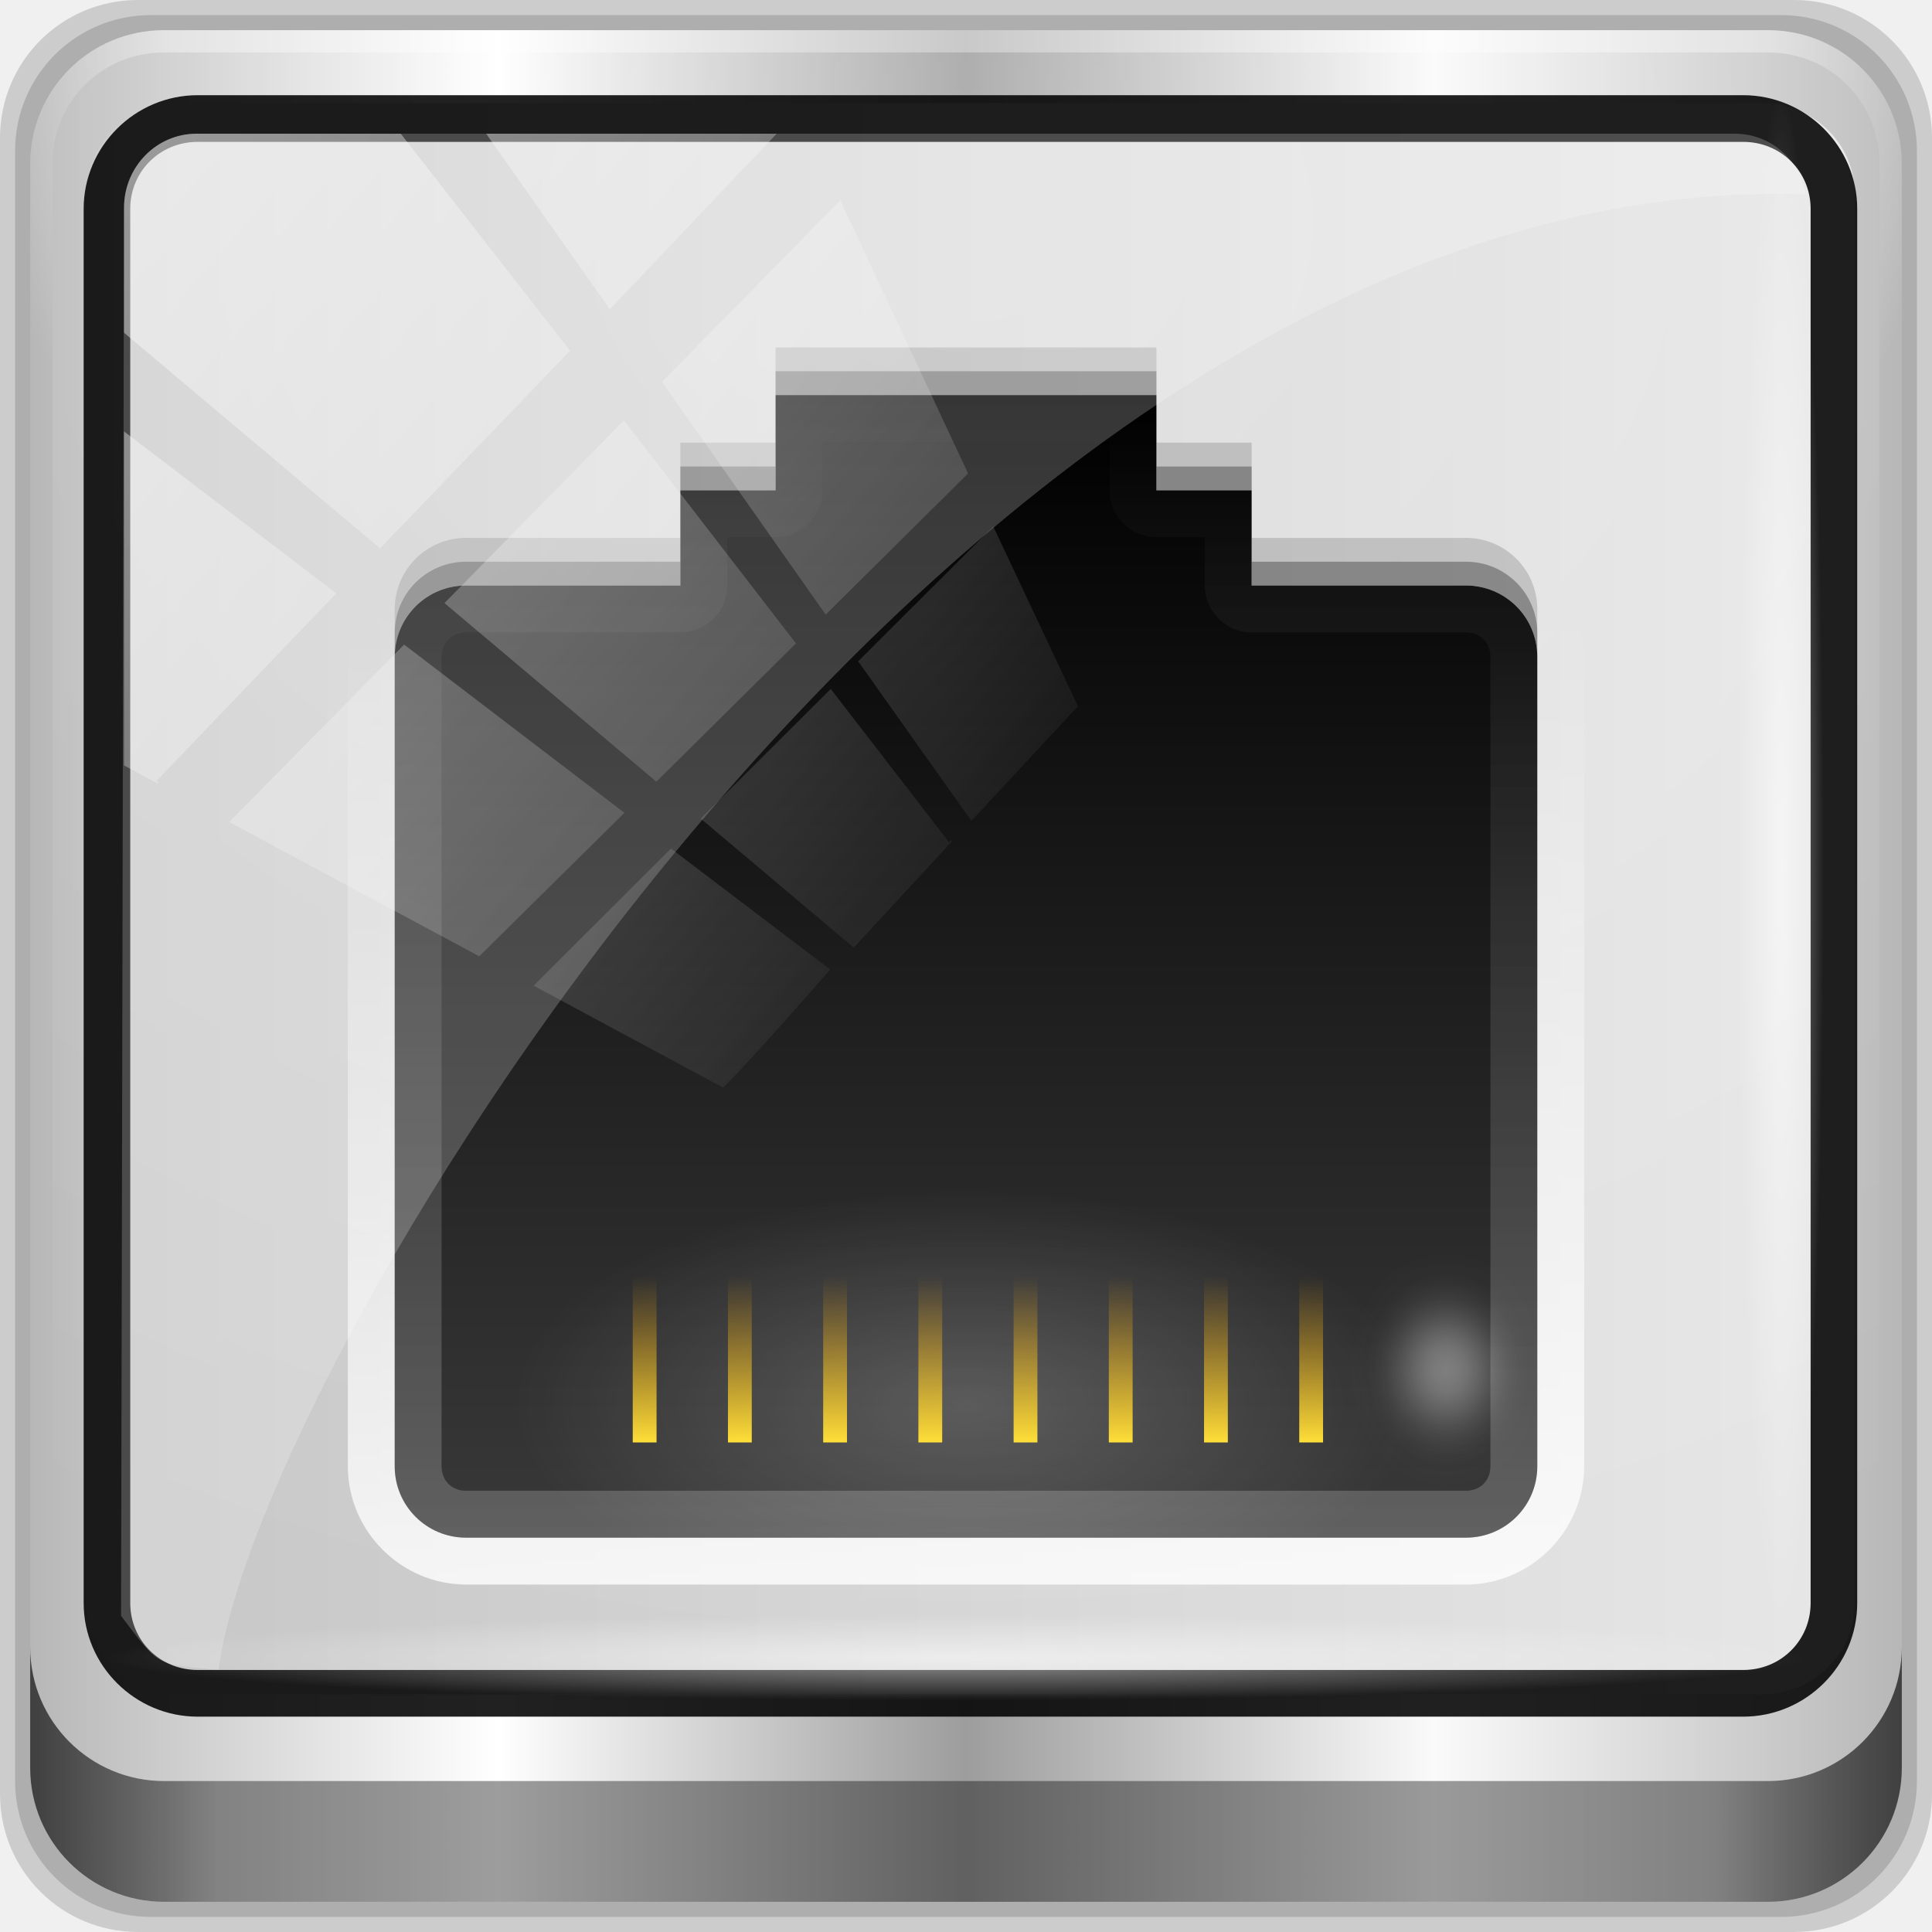
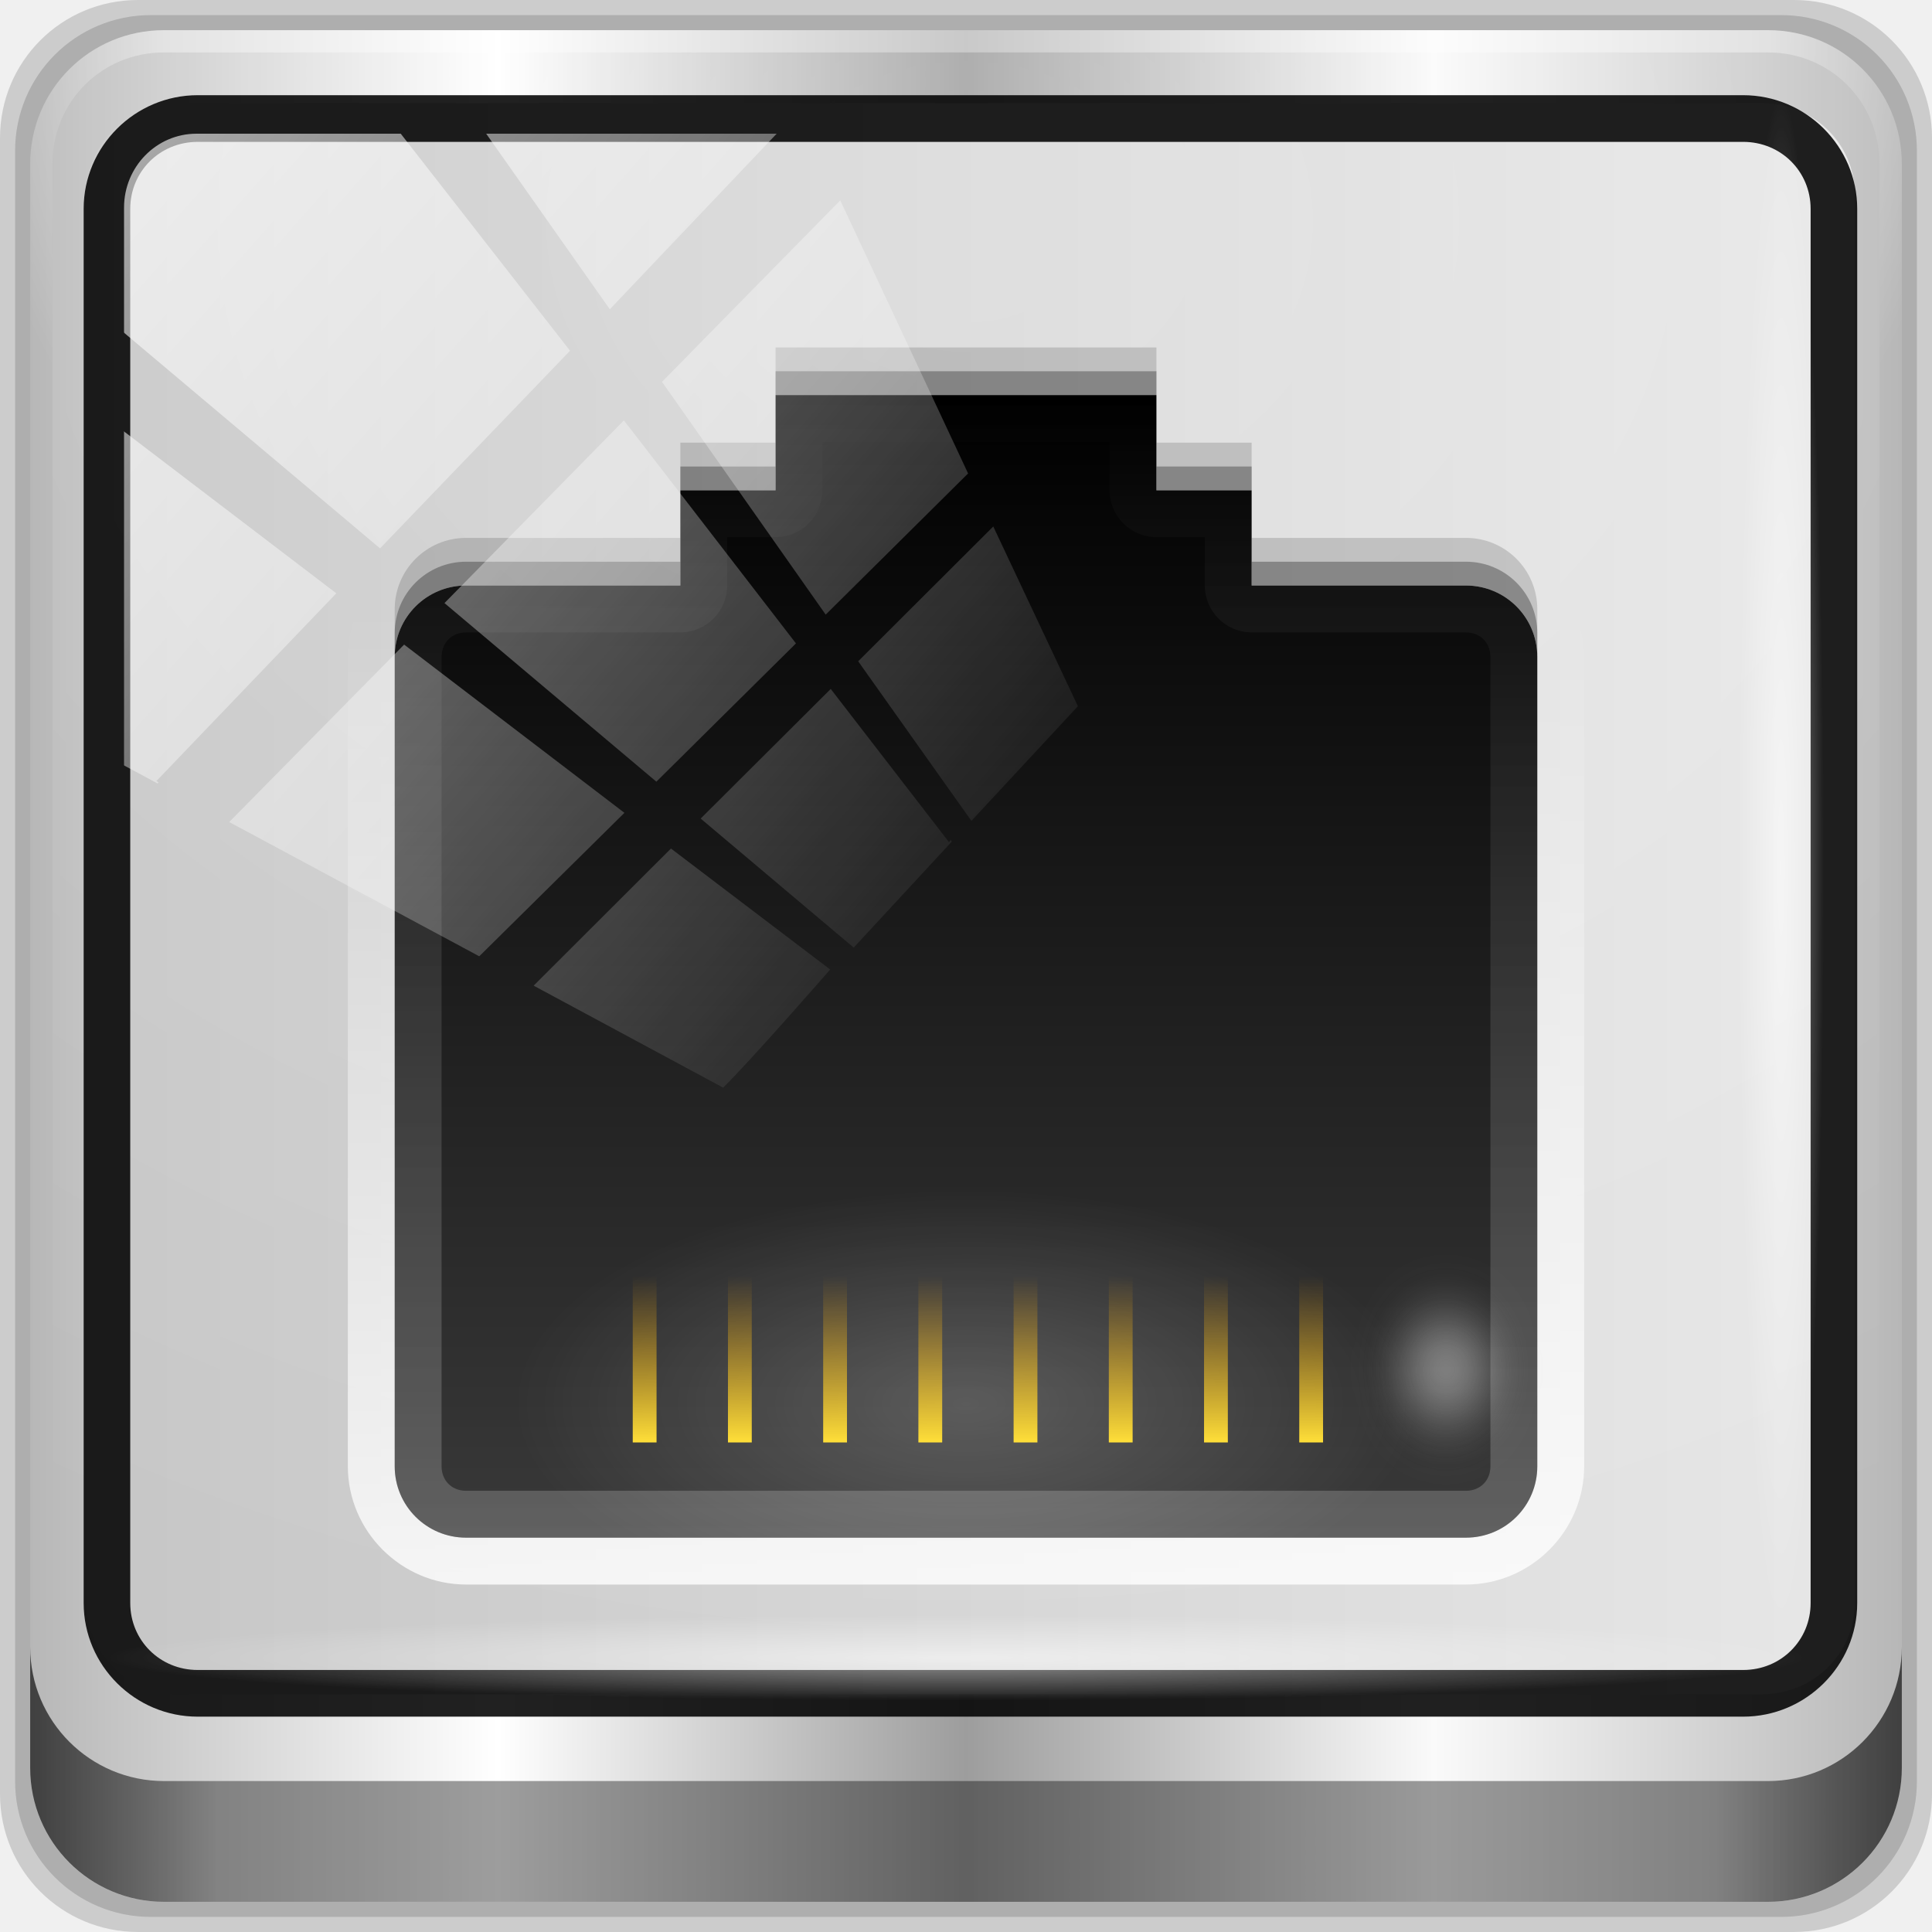
<svg xmlns="http://www.w3.org/2000/svg" xmlns:xlink="http://www.w3.org/1999/xlink" width="96" height="96" id="svg2" version="1.1">
  <defs id="defs4">
    <linearGradient id="linearGradient5747">
      <stop style="stop-color:#ffffff;stop-opacity:1;" offset="0" id="stop5749" />
      <stop style="stop-color:#ffffff;stop-opacity:0;" offset="1" id="stop5751" />
    </linearGradient>
    <linearGradient id="linearGradient5739">
      <stop style="stop-color:#000000;stop-opacity:1;" offset="0" id="stop5741" />
      <stop style="stop-color:#000000;stop-opacity:0;" offset="1" id="stop5743" />
    </linearGradient>
    <linearGradient xlink:href="#linearGradient6139-0" id="linearGradient4408" gradientUnits="userSpaceOnUse" gradientTransform="matrix(1.135375,0,0,1.133663,-40.03712,-46.78764)" x1="6" y1="47" x2="90" y2="47" />
    <linearGradient id="linearGradient6139-0">
      <stop id="stop6141-2" offset="0" style="stop-color:#b7b7b7;stop-opacity:1;" />
      <stop style="stop-color:#ffffff;stop-opacity:1;" offset="0.25" id="stop6151-0" />
      <stop style="stop-color:#9d9d9d;stop-opacity:1;" offset="0.5" id="stop6147-1" />
      <stop id="stop6149-4" offset="0.75" style="stop-color:#fafafa;stop-opacity:1;" />
      <stop id="stop6143-4" offset="1" style="stop-color:#b7b7b7;stop-opacity:1;" />
    </linearGradient>
    <linearGradient xlink:href="#linearGradient4156" id="linearGradient4410" gradientUnits="userSpaceOnUse" x1="-30.363" y1="3.07" x2="59.75" y2="3.07" />
    <linearGradient id="linearGradient4156">
      <stop offset="0" style="stop-color:#c6c6c6;stop-opacity:1" id="stop4158" />
      <stop offset="1" style="stop-color:#e7e7e7;stop-opacity:1" id="stop4160" />
    </linearGradient>
    <radialGradient xlink:href="#linearGradient3888-8-4-8-6" id="radialGradient4412" gradientUnits="userSpaceOnUse" gradientTransform="matrix(0,1.620944,-2.038285,0,160.6643,-243.0366)" cx="158" cy="6.213" fx="158" fy="6.213" r="41" />
    <linearGradient id="linearGradient3888-8-4-8-6">
      <stop style="stop-color:#ffffff;stop-opacity:1;" offset="0" id="stop3890-4-7-9-7" />
      <stop style="stop-color:#ffffff;stop-opacity:0;" offset="1" id="stop3892-5-8-2-7" />
    </linearGradient>
    <radialGradient xlink:href="#linearGradient4091-0-3-0-7" id="radialGradient4414" gradientUnits="userSpaceOnUse" gradientTransform="matrix(-1.072173,0,0,-0.8750202,199.4643,-19.12555)" cx="48" cy="-27" fx="48" fy="-27" r="42" />
    <linearGradient id="linearGradient4091-0-3-0-7">
      <stop style="stop-color:#ffffff;stop-opacity:1;" offset="0" id="stop4093-3-6-4-2" />
      <stop id="stop4099-6-1-8-3" offset="0.8" style="stop-color:#ffffff;stop-opacity:1;" />
      <stop style="stop-color:#ffffff;stop-opacity:0;" offset="1" id="stop4095-1-0-7-9" />
    </linearGradient>
    <linearGradient xlink:href="#linearGradient3832-0-6-1-1" id="linearGradient4416" gradientUnits="userSpaceOnUse" x1="1.5" y1="88.172" x2="94.5" y2="88.172" />
    <linearGradient id="linearGradient3832-0-6-1-1">
      <stop style="stop-color:#000000;stop-opacity:1;" offset="0" id="stop3834-6-3-7-1" />
      <stop id="stop3872-2-4" offset="0.1" style="stop-color:#000000;stop-opacity:0.588;" />
      <stop style="stop-color:#000000;stop-opacity:0.588;" offset="0.9" id="stop3844-6-2-7-6" />
      <stop style="stop-color:#000000;stop-opacity:1;" offset="1" id="stop3836-5-0-2-9" />
    </linearGradient>
    <radialGradient xlink:href="#linearGradient4133" id="radialGradient4418" gradientUnits="userSpaceOnUse" gradientTransform="matrix(1,0,0,0.05036905,0,39.43178)" cx="13.948" cy="44.893" fx="13.948" fy="44.893" r="43.199" />
    <linearGradient id="linearGradient4133">
      <stop style="stop-color:#ffffff;stop-opacity:1;" offset="0" id="stop4135" />
      <stop style="stop-color:#ffffff;stop-opacity:0;" offset="1" id="stop4137" />
    </linearGradient>
    <radialGradient xlink:href="#linearGradient4133" id="radialGradient4420" gradientUnits="userSpaceOnUse" gradientTransform="matrix(0.9096059,0,0,0.0504451,-11.18454,-58.25827)" cx="13.948" cy="44.893" fx="13.948" fy="44.893" r="43.199" />
    <linearGradient xlink:href="#linearGradient4192" id="linearGradient4422" gradientUnits="userSpaceOnUse" x1="53" y1="74" x2="53" y2="32.988" />
    <linearGradient id="linearGradient4192">
      <stop offset="0" style="stop-color:#ffffff;stop-opacity:1" id="stop4194" />
      <stop offset="1" style="stop-color:#ffffff;stop-opacity:0" id="stop4196" />
    </linearGradient>
    <linearGradient xlink:href="#linearGradient4176" id="linearGradient4424" gradientUnits="userSpaceOnUse" x1="48" y1="24" x2="48" y2="72" />
    <linearGradient id="linearGradient4176">
      <stop offset="0" style="stop-color:#000000;stop-opacity:1" id="stop4178" />
      <stop offset="1" style="stop-color:#393939;stop-opacity:1" id="stop4180" />
    </linearGradient>
    <linearGradient xlink:href="#linearGradient4192" id="linearGradient4426" gradientUnits="userSpaceOnUse" x1="48" y1="72" x2="48" y2="24" />
    <linearGradient id="linearGradient4504">
      <stop offset="0" style="stop-color:#ffffff;stop-opacity:1" id="stop4506" />
      <stop offset="1" style="stop-color:#ffffff;stop-opacity:0" id="stop4508" />
    </linearGradient>
    <radialGradient xlink:href="#linearGradient4192" id="radialGradient4428" gradientUnits="userSpaceOnUse" gradientTransform="matrix(1.1875,0,0,0.5625,-9,27)" cx="48" cy="70" fx="48" fy="70" r="16" />
    <linearGradient id="linearGradient4511">
      <stop offset="0" style="stop-color:#ffffff;stop-opacity:1" id="stop4513" />
      <stop offset="1" style="stop-color:#ffffff;stop-opacity:0" id="stop4515" />
    </linearGradient>
    <linearGradient xlink:href="#linearGradient4236" id="linearGradient4430" gradientUnits="userSpaceOnUse" gradientTransform="matrix(0.5,0,0,1,18,0)" x1="33" y1="68" x2="33" y2="61" />
    <linearGradient id="linearGradient4236">
      <stop offset="0" style="stop-color:#ffdf39;stop-opacity:1" id="stop4238" />
      <stop offset="1" style="stop-color:#eb9c00;stop-opacity:0" id="stop4240" />
    </linearGradient>
    <linearGradient xlink:href="#linearGradient4236" id="linearGradient4432" gradientUnits="userSpaceOnUse" gradientTransform="matrix(0.5,0,0,1,22,0)" x1="33" y1="68" x2="33" y2="61" />
    <linearGradient id="linearGradient4522">
      <stop offset="0" style="stop-color:#ffdf39;stop-opacity:1" id="stop4524" />
      <stop offset="1" style="stop-color:#eb9c00;stop-opacity:0" id="stop4526" />
    </linearGradient>
    <linearGradient xlink:href="#linearGradient4236" id="linearGradient4434" gradientUnits="userSpaceOnUse" gradientTransform="matrix(0.5,0,0,1,26,0)" x1="33" y1="68" x2="33" y2="61" />
    <linearGradient id="linearGradient4529">
      <stop offset="0" style="stop-color:#ffdf39;stop-opacity:1" id="stop4531" />
      <stop offset="1" style="stop-color:#eb9c00;stop-opacity:0" id="stop4533" />
    </linearGradient>
    <linearGradient xlink:href="#linearGradient4236" id="linearGradient4436" gradientUnits="userSpaceOnUse" gradientTransform="matrix(0.5,0,0,1,30,0)" x1="33" y1="68" x2="33" y2="61" />
    <linearGradient id="linearGradient4536">
      <stop offset="0" style="stop-color:#ffdf39;stop-opacity:1" id="stop4538" />
      <stop offset="1" style="stop-color:#eb9c00;stop-opacity:0" id="stop4540" />
    </linearGradient>
    <linearGradient xlink:href="#linearGradient4236" id="linearGradient4438" gradientUnits="userSpaceOnUse" gradientTransform="matrix(0.5,0,0,1,34,0)" x1="33" y1="68" x2="33" y2="61" />
    <linearGradient id="linearGradient4543">
      <stop offset="0" style="stop-color:#ffdf39;stop-opacity:1" id="stop4545" />
      <stop offset="1" style="stop-color:#eb9c00;stop-opacity:0" id="stop4547" />
    </linearGradient>
    <linearGradient xlink:href="#linearGradient4236" id="linearGradient4440" gradientUnits="userSpaceOnUse" gradientTransform="matrix(0.5,0,0,1,38,0)" x1="33" y1="68" x2="33" y2="61" />
    <linearGradient id="linearGradient4550">
      <stop offset="0" style="stop-color:#ffdf39;stop-opacity:1" id="stop4552" />
      <stop offset="1" style="stop-color:#eb9c00;stop-opacity:0" id="stop4554" />
    </linearGradient>
    <linearGradient xlink:href="#linearGradient4236" id="linearGradient4442" gradientUnits="userSpaceOnUse" gradientTransform="matrix(0.5,0,0,1,42,0)" x1="33" y1="68" x2="33" y2="61" />
    <linearGradient id="linearGradient4557">
      <stop offset="0" style="stop-color:#ffdf39;stop-opacity:1" id="stop4559" />
      <stop offset="1" style="stop-color:#eb9c00;stop-opacity:0" id="stop4561" />
    </linearGradient>
    <linearGradient xlink:href="#linearGradient4236" id="linearGradient4444" gradientUnits="userSpaceOnUse" gradientTransform="matrix(0.5,0,0,1,46,0)" x1="33" y1="68" x2="33" y2="61" />
    <linearGradient id="linearGradient4564">
      <stop offset="0" style="stop-color:#ffdf39;stop-opacity:1" id="stop4566" />
      <stop offset="1" style="stop-color:#eb9c00;stop-opacity:0" id="stop4568" />
    </linearGradient>
    <linearGradient xlink:href="#linearGradient4213-7" id="linearGradient4446" gradientUnits="userSpaceOnUse" x1="2.771" y1="-28.642" x2="50.528" y2="14.514" />
    <linearGradient id="linearGradient4213-7">
      <stop style="stop-color:#ffffff;stop-opacity:1;" offset="0" id="stop4215-6" />
      <stop style="stop-color:#ffffff;stop-opacity:0;" offset="1" id="stop4217-5" />
    </linearGradient>
    <clipPath clipPathUnits="userSpaceOnUse" id="clipPath4156-4">
      <path style="opacity:0.6;fill:#ffffff;fill-opacity:1;stroke:none" d="m 27.046,-55.695 -14.214,13.321 0.061,0 15.653,21.771 10.231,-10.546 C 38.562,-32.302 27.468,-54.819 27.046,-55.695 z M 9.647,-39.383 -5.241,-25.321 15.988,-7.806 26.372,-18.383 9.647,-39.383 z m 31.491,12.951 -9.741,9.714 8.945,12.458 7.781,-7.555 -6.984,-14.617 z m -49.84,4.379 -13.754,12.982 26.283,13.846 0.061,-0.062 -0.123,-0.062 L 13.599,-5.401 -8.702,-22.053 z m 38.015,7.401 -9.803,9.775 11.579,9.559 7.628,-7.401 -8.669,-11.009 -0.735,-0.925 z m 20.187,5.674 -7.383,7.216 6.188,8.542 5.82,-6.137 -4.626,-9.621 z m -32.195,6.322 -9.557,9.498 13.662,7.185 7.934,-7.678 -12.039,-9.004 z m 23.312,2.374 -7.107,6.938 8.363,6.907 5.361,-5.674 -0.061,-0.092 -0.092,0.123 -6.464,-8.203 z m -8.73,8.542 -7.505,7.339 10.354,5.458 c 1.397,-1.321 5.675,-6.123 5.851,-6.322 L 31.886,8.26 z" id="path4158-0" />
    </clipPath>
    <radialGradient xlink:href="#linearGradient5739" id="radialGradient5745" cx="71.727" cy="68.182" fx="71.727" fy="68.182" r="2.273" gradientTransform="matrix(1,0,0,0.72,0,19.09091)" gradientUnits="userSpaceOnUse" />
    <radialGradient xlink:href="#linearGradient5747" id="radialGradient5753" cx="71.727" cy="68.182" fx="71.727" fy="68.182" r="2.717" gradientTransform="matrix(1,0,0,0.7657609,0,15.97084)" gradientUnits="userSpaceOnUse" />
    <filter id="filter5887" x="-0.327" width="1.654" y="-0.454" height="1.908">
      <feGaussianBlur stdDeviation="0.619" id="feGaussianBlur5889" />
    </filter>
    <linearGradient id="linearGradient3700-5-1-1">
      <stop offset="0" style="stop-color:#285178;stop-opacity:1" id="stop3702-0-2-7" />
      <stop offset="1" style="stop-color:#4f759a;stop-opacity:1" id="stop3704-4-9-2" />
    </linearGradient>
    <linearGradient id="linearGradient3977">
      <stop offset="0" style="stop-color:#cbcbcb;stop-opacity:1" id="stop3979" />
      <stop offset="1" style="stop-color:#efefef;stop-opacity:1" id="stop3981" />
    </linearGradient>
    <linearGradient spreadMethod="reflect" gradientTransform="matrix(1.5,0,0,1.5,-24,-14)" gradientUnits="userSpaceOnUse" xlink:href="#linearGradient3977" id="linearGradient3983" y2="36" x2="56.969" y1="36" x1="48" />
    <linearGradient id="linearGradient4005">
      <stop offset="0" style="stop-color:#000000;stop-opacity:1" id="stop4007" />
      <stop offset="1" style="stop-color:#000000;stop-opacity:0" id="stop4009" />
    </linearGradient>
    <linearGradient gradientTransform="matrix(1.5,0,0,1.5,-24,-14)" gradientUnits="userSpaceOnUse" xlink:href="#linearGradient4005" id="linearGradient4011" y2="24.975" x2="47.23" y1="35.984" x1="39.031" />
    <linearGradient id="linearGradient4033">
      <stop offset="0" style="stop-color:#000000;stop-opacity:1" id="stop4035" />
      <stop offset="1" style="stop-color:#000000;stop-opacity:0" id="stop4037" />
    </linearGradient>
    <linearGradient gradientTransform="matrix(1.5,0,0,1.5,-24,-14)" gradientUnits="userSpaceOnUse" xlink:href="#linearGradient4033" id="linearGradient4039" y2="23.479" x2="48.758" y1="37.282" x1="56.728" />
    <linearGradient spreadMethod="reflect" gradientTransform="matrix(1.5,0,0,1.5,-24,-14)" gradientUnits="userSpaceOnUse" xlink:href="#linearGradient3956" id="linearGradient3933" y2="41" x2="60" y1="41" x1="48" />
    <linearGradient spreadMethod="reflect" gradientTransform="matrix(1.5,0,0,1.5,-24,-5)" gradientUnits="userSpaceOnUse" xlink:href="#linearGradient3956" id="linearGradient3945" y2="41" x2="60" y1="41" x1="48" />
    <linearGradient id="linearGradient3956">
      <stop offset="0" style="stop-color:#e6c94c;stop-opacity:1" id="stop3958" />
      <stop offset="0.578" style="stop-color:#e7ce5f;stop-opacity:1" id="stop3966" />
      <stop offset="0.833" style="stop-color:#f0de93;stop-opacity:1" id="stop3960" />
      <stop offset="0.917" style="stop-color:#d0b64c;stop-opacity:1" id="stop3962" />
      <stop offset="1" style="stop-color:#907d2e;stop-opacity:1" id="stop3964" />
    </linearGradient>
    <linearGradient spreadMethod="reflect" gradientTransform="matrix(1.5,0,0,1.5,-24,4)" gradientUnits="userSpaceOnUse" xlink:href="#linearGradient3956" id="linearGradient3954" y2="41" x2="60" y1="41" x1="48" />
    <radialGradient gradientUnits="userSpaceOnUse" xlink:href="#linearGradient3543" id="radialGradient3354" fy="67.125" fx="74.375" r="3.125" cy="67.125" cx="74.375" />
    <radialGradient gradientTransform="matrix(1.454443,0,0,0.9261089,-45.0798,-12.6013)" gradientUnits="userSpaceOnUse" xlink:href="#linearGradient5226-0" id="radialGradient4252" fy="68.449" fx="64.23" r="43.77" cy="68.449" cx="64.23" />
    <radialGradient gradientTransform="matrix(2.259388,-0.06832043,0.00797869,0.2638591,-105.9571,38.8624)" gradientUnits="userSpaceOnUse" xlink:href="#linearGradient5226-0" id="radialGradient4250" fy="75.974" fx="69.75" r="58.5" cy="75.974" cx="69.75" />
    <radialGradient gradientTransform="matrix(1.094846,0,0,0.3311747,-21.84487,32.79257)" gradientUnits="userSpaceOnUse" xlink:href="#linearGradient5226-0" id="radialGradient4248" fy="2.217" fx="63.875" r="58.375" cy="2.217" cx="63.875" />
    <radialGradient gradientTransform="matrix(0.4681125,-0.5291156,1.79482,1.582167,-112.0376,-37.34456)" gradientUnits="userSpaceOnUse" xlink:href="#linearGradient5226-0" id="radialGradient4246" fy="70.608" fx="49.234" r="25.484" cy="70.608" cx="49.234" />
    <radialGradient gradientUnits="userSpaceOnUse" xlink:href="#linearGradient3543" id="radialGradient3216" fy="67.125" fx="74.375" r="3.125" cy="67.125" cx="74.375" />
    <linearGradient id="linearGradient5226-0">
      <stop offset="0" style="stop-color:#ffffff;stop-opacity:1" id="stop5228-7" />
      <stop offset="1" style="stop-color:#ffffff;stop-opacity:0" id="stop5230-6" />
    </linearGradient>
    <radialGradient gradientUnits="userSpaceOnUse" xlink:href="#linearGradient3543" id="radialGradient3451" fy="67.125" fx="74.375" r="3.125" cy="67.125" cx="74.375" />
    <radialGradient gradientUnits="userSpaceOnUse" xlink:href="#linearGradient3543" id="radialGradient3449" fy="67.125" fx="74.375" r="3.125" cy="67.125" cx="74.375" />
    <radialGradient gradientUnits="userSpaceOnUse" xlink:href="#linearGradient3543" id="radialGradient3447" fy="67.125" fx="74.375" r="3.125" cy="67.125" cx="74.375" />
    <radialGradient gradientUnits="userSpaceOnUse" xlink:href="#linearGradient3543" id="radialGradient3445" fy="67.125" fx="74.375" r="3.125" cy="67.125" cx="74.375" />
    <radialGradient gradientUnits="userSpaceOnUse" xlink:href="#linearGradient3543" id="radialGradient3443" fy="67.125" fx="74.375" r="3.125" cy="67.125" cx="74.375" />
    <linearGradient id="linearGradient3543">
      <stop offset="0" style="stop-color:#ffffff;stop-opacity:1" id="stop3545" />
      <stop offset="0.306" style="stop-color:#ffffff;stop-opacity:1" id="stop3555" />
      <stop offset="0.519" style="stop-color:#ffffff;stop-opacity:0.641" id="stop3551" />
      <stop offset="1" style="stop-color:#ffffff;stop-opacity:0" id="stop3547" />
    </linearGradient>
    <linearGradient gradientUnits="userSpaceOnUse" xlink:href="#linearGradient3700-5-1-1" id="linearGradient3345" y2="5.988" x2="48" y1="90" x1="48" />
    <radialGradient gradientTransform="matrix(1.090012,0,0,0.8404481,-21.739,-5.487817)" gradientUnits="userSpaceOnUse" xlink:href="#linearGradient3875" id="radialGradient5232-9" fy="61.949" fx="63.98" r="58.02" cy="61.949" cx="63.98" />
    <linearGradient gradientTransform="matrix(1.02381,0,0,1.011905,-1.142857,-98.07143)" gradientUnits="userSpaceOnUse" xlink:href="#ButtonShadow-0" id="linearGradient3071" y2="90.239" x2="32.251" y1="6.132" x1="32.251" />
    <linearGradient gradientTransform="translate(0,-97)" gradientUnits="userSpaceOnUse" xlink:href="#ButtonShadow-0" id="linearGradient3721" y2="90.239" x2="32.251" y1="6.132" x1="32.251" />
    <linearGradient gradientTransform="matrix(1.02381,0,0,1.011905,-1.142857,-98.07143)" gradientUnits="userSpaceOnUse" xlink:href="#ButtonShadow-0" id="linearGradient3725" y2="90.239" x2="32.251" y1="6.132" x1="32.251" />
    <linearGradient gradientTransform="matrix(1.02381,0,0,1.011905,-1.142857,-98.07143)" gradientUnits="userSpaceOnUse" xlink:href="#ButtonShadow-0" id="linearGradient3772" y2="90.239" x2="32.251" y1="6.132" x1="32.251" />
    <linearGradient gradientTransform="matrix(1.02381,0,0,1.011905,-1.142857,-98.07143)" gradientUnits="userSpaceOnUse" xlink:href="#ButtonShadow-0" id="linearGradient3780" y2="90.239" x2="32.251" y1="6.132" x1="32.251" />
    <linearGradient gradientTransform="matrix(1.005865,0,0,0.994169,100,0)" gradientUnits="userSpaceOnUse" id="ButtonShadow-0" y2="7.017" x2="45.448" y1="92.54" x1="45.448">
      <stop offset="0" style="stop-color:#000000;stop-opacity:1" id="stop3750-8" />
      <stop offset="1" style="stop-color:#000000;stop-opacity:0.588" id="stop3752-5" />
    </linearGradient>
    <filter id="filter4123" color-interpolation-filters="sRGB" height="1.288" width="1.288" y="-0.144" x="-0.144">
      <feGaussianBlur stdDeviation="3.96" id="feGaussianBlur4125" />
    </filter>
    <linearGradient id="linearGradient3737-5">
      <stop offset="0" style="stop-color:#ffffff;stop-opacity:1" id="stop3739-6" />
      <stop offset="1" style="stop-color:#ffffff;stop-opacity:0" id="stop3741-7" />
    </linearGradient>
    <linearGradient gradientUnits="userSpaceOnUse" xlink:href="#linearGradient3737-5" id="linearGradient3188-9" y2="63.893" x2="36.357" y1="6" x1="36.357" />
    <linearGradient id="linearGradient3737-1-4">
      <stop offset="0" style="stop-color:#ffffff;stop-opacity:1" id="stop3739-7-1" />
      <stop offset="1" style="stop-color:#ffffff;stop-opacity:0" id="stop3741-2-0" />
    </linearGradient>
    <radialGradient gradientTransform="matrix(1.157313,0,0,0.9959077,-7.551021,0.19713)" gradientUnits="userSpaceOnUse" xlink:href="#linearGradient3737-1-4" id="radialGradient2855-1" fy="90.172" fx="48" r="42" cy="90.172" cx="48" />
    <radialGradient gradientTransform="matrix(1.714618,6.6254866e-8,-4.2857144e-8,1.109105,-134.3017,-5.082394)" gradientUnits="userSpaceOnUse" xlink:href="#linearGradient3737-5" id="radialGradient2977" fy="41.752" fx="48" r="42" cy="41.752" cx="48" />
    <linearGradient gradientUnits="userSpaceOnUse" xlink:href="#linearGradient3737-6" id="linearGradient2885" y2="138.661" x2="48" y1="20.221" x1="48" />
    <clipPath id="clipPath3613">
      <rect style="fill:#ffffff;fill-opacity:1;fill-rule:nonzero;stroke:none" id="rect3615" y="6" x="6" ry="6" rx="6" height="84" width="84" />
    </clipPath>
    <linearGradient id="linearGradient3737-6">
      <stop offset="0" style="stop-color:#ffffff;stop-opacity:1" id="stop3739-73" />
      <stop offset="1" style="stop-color:#ffffff;stop-opacity:0" id="stop3741-6" />
    </linearGradient>
    <filter id="filter3174" color-interpolation-filters="sRGB">
      <feGaussianBlur stdDeviation="1.71" id="feGaussianBlur3176" />
    </filter>
    <linearGradient gradientTransform="scale(1.005865,0.994169)" gradientUnits="userSpaceOnUse" id="ButtonShadow" y2="7.017" x2="45.448" y1="92.54" x1="45.448">
      <stop offset="0" style="stop-color:#000000;stop-opacity:1" id="stop3750" />
      <stop offset="1" style="stop-color:#000000;stop-opacity:0.588" id="stop3752" />
    </linearGradient>
    <linearGradient id="linearGradient3875">
      <stop offset="0" style="stop-color:#ffffff;stop-opacity:1" id="stop3877" />
      <stop offset="1" style="stop-color:#ffffff;stop-opacity:0.426" id="stop3879" />
    </linearGradient>
  </defs>
  <g id="layer1" transform="translate(0,32)">
    <g transform="matrix(1.003444,0,0,1.004959,33.4893,9.473238)" id="g4377">
      <path id="path3288" d="m 55.463,-41.269 -82.003,0 c -3.786,0 -6.834,3.043 -6.834,6.823 l 0,81.88 c 0,3.78 3.048,6.823 6.834,6.823 l 82.003,0 c 3.786,0 6.834,-3.043 6.834,-6.823 l 0,-81.88 c 0,-3.78 -3.048,-6.823 -6.834,-6.823 z" style="opacity:0.15;fill:#000000;fill-opacity:1;fill-rule:nonzero;stroke:none;display:inline" />
      <path style="opacity:0.15;fill:#000000;fill-opacity:1;fill-rule:nonzero;stroke:none;display:inline" d="m 54.822,-40.522 -80.722,0 c -3.727,0 -6.727,2.996 -6.727,6.717 l 0,80.6 c 0,3.721 3,6.717 6.727,6.717 l 80.722,0 c 3.727,0 6.727,-2.996 6.727,-6.717 l 0,-80.6 c 0,-3.721 -3,-6.717 -6.727,-6.717 z" id="path4085" />
      <path id="rect4251-1" d="m 55.334,-41.119 -81.747,0 c -3.774,0 -6.812,3.034 -6.812,6.802 l 0,81.624 c 0,3.768 3.038,6.802 6.812,6.802 l 81.747,0 c 3.774,0 6.812,-3.034 6.812,-6.802 l 0,-81.624 c 0,-3.768 -3.038,-6.802 -6.812,-6.802 z" style="fill:url(#linearGradient4408);fill-opacity:1;fill-rule:nonzero;stroke:none;display:inline" transform="matrix(0.9717868,0,0,0.9717868,0.4079869,0.1832323)" />
      <path id="path4970" d="m -25.62,-37.409 80.627,0 c 2.627,0 4.743,2.063 4.743,4.626 l 0,71.706 c 0,2.563 -2.115,4.626 -4.743,4.626 l -80.627,0 c -2.627,0 -4.743,-2.063 -4.743,-4.626 l 0,-71.706 c 0,-2.563 2.115,-4.626 4.743,-4.626 z" style="color:#000000;fill:url(#linearGradient4410);fill-opacity:1;fill-rule:nonzero;stroke:none;stroke-width:2;marker:none;visibility:visible;display:inline;overflow:visible;enable-background:accumulate" transform="matrix(0.9717868,0,0,0.9717868,0.4079869,0.1832323)" />
      <g transform="matrix(1.103343,0,0,1.101679,-148.8338,-44.73354)" id="g3272">
        <path style="opacity:0.2;fill:url(#radialGradient4412);fill-opacity:1;fill-rule:nonzero;stroke:none;display:inline" d="m 112,5.5 c -2.787,0 -5,2.213 -5,5 l 0,20.719 0,7 0,38.594 c 1.071,1.629 2.897,2.719 5,2.719 l 4,0 64,0 4,0 c 2.103,0 3.929,-1.09 5,-2.719 l 0,-38.594 0,-7 L 189,10.5 c 0,-2.787 -2.213,-5 -5,-5 z" id="path3400-6" />
        <path style="opacity:0.45;fill:url(#radialGradient4414);fill-opacity:1;fill-rule:nonzero;stroke:none;display:inline" d="m 112,4.5 c -3.324,0 -6,2.676 -6,6 l 0,15 1,0 0,-15 c 0,-2.787 2.213,-5 5,-5 l 72,0 c 2.787,0 5,2.213 5,5 l 0,15 1,0 0,-15 c 0,-3.324 -2.676,-6 -6,-6 l -72,0 z" id="path4236-5" />
      </g>
      <path style="font-size:medium;font-style:normal;font-variant:normal;font-weight:normal;font-stretch:normal;text-indent:0;text-align:start;text-decoration:none;line-height:normal;letter-spacing:normal;word-spacing:normal;text-transform:none;direction:ltr;block-progression:tb;writing-mode:lr-tb;text-anchor:start;baseline-shift:baseline;color:#000000;fill:#000000;fill-opacity:0.871;stroke:none;stroke-width:2.376;marker:none;visibility:visible;display:inline;overflow:visible;enable-background:accumulate;font-family:Sans;-inkscape-font-specification:Sans" d="m -24.688,-37.812 c -3.196,0 -5.812,2.6 -5.812,5.781 l 0,70.938 c 0,3.181 2.616,5.781 5.812,5.781 l 78.75,0 c 3.196,0 5.812,-2.6 5.812,-5.781 l 0,-70.938 c 0,-3.181 -2.616,-5.781 -5.812,-5.781 l -78.75,0 z m 0,2.375 78.75,0 c 1.936,0 3.438,1.516 3.438,3.406 l 0,70.938 c 0,1.891 -1.501,3.406 -3.438,3.406 l -78.75,0 c -1.936,0 -3.438,-1.516 -3.438,-3.406 l 0,-70.938 c 0,-1.891 1.501,-3.406 3.438,-3.406 z" id="path4989" transform="matrix(0.9717868,0,0,0.9717868,0.4079869,0.1832323)" />
      <path transform="matrix(0.9965677,0,0,0.9950653,-33.37436,-41.26858)" id="path4118" d="m 1.5,81.844 0,6 C 1.5,91.524 4.476,94.5 8.156,94.5 l 79.688,0 C 91.524,94.5 94.5,91.524 94.5,87.844 l 0,-6 C 94.5,85.524 91.524,88.5 87.844,88.5 l -79.688,0 C 4.476,88.5 1.5,85.524 1.5,81.844 z" style="opacity:0.65;fill:url(#linearGradient4416);fill-opacity:1;fill-rule:nonzero;stroke:none;display:inline" />
      <rect ry="4.352" rx="0" y="39.517" x="-29.251" height="4.352" width="86.398" id="rect4131" style="opacity:0.55;fill:url(#radialGradient4418);fill-opacity:1;stroke:none" transform="matrix(0.9717868,0,0,0.9717868,0.4079869,0.1832323)" />
      <rect transform="matrix(0,0.9717868,-0.9717868,0,0.4079869,0.1832323)" style="opacity:0.55;fill:url(#radialGradient4420);fill-opacity:1;stroke:none" id="rect4141" width="78.588" height="4.358" x="-37.791" y="-58.173" rx="0" ry="4.358" />
      <g transform="matrix(1.178743,0,0,1.176965,-42.11875,-49.9814)" id="g4289">
        <path style="opacity:0.8;color:#000000;fill:url(#linearGradient4422);fill-opacity:1;fill-rule:nonzero;stroke:none;stroke-width:1;marker:none;visibility:visible;display:inline;overflow:visible;enable-background:accumulate" id="path4188" d="M 39.812,22.031 A 1.984,1.984 0 0 0 38.031,24 l 0,2.031 -2.031,0 A 1.984,1.984 0 0 0 34.031,28 l 0,2.031 -7.031,0 c -2.727,0 -4.969,2.242 -4.969,4.969 l 0,34 c 0,2.727 2.242,4.969 4.969,4.969 l 42,0 c 2.727,0 4.969,-2.242 4.969,-4.969 l 0,-34 c 0,-2.727 -2.242,-4.969 -4.969,-4.969 l -7.031,0 0,-2.031 A 1.984,1.984 0 0 0 60,26.031 l -2.031,0 0,-2.031 A 1.984,1.984 0 0 0 56,22.031 l -16,0 a 1.984,1.984 0 0 0 -0.188,0 z" />
        <path style="color:#000000;fill:url(#linearGradient4424);fill-opacity:1;fill-rule:nonzero;stroke:none;stroke-width:1;marker:none;visibility:visible;display:inline;overflow:visible;enable-background:accumulate" id="rect4162" d="m 40,24 0,4 -4,0 0,4 -9,0 c -1.662,0 -3,1.338 -3,3 l 0,34 c 0,1.662 1.338,3 3,3 l 42,0 c 1.662,0 3,-1.338 3,-3 l 0,-34 c 0,-1.662 -1.338,-3 -3,-3 l -9,0 0,-4 -4,0 0,-4 -16,0 z" />
        <path style="opacity:0.15;color:#000000;fill:#000000;fill-opacity:1;fill-rule:nonzero;stroke:none;stroke-width:1;marker:none;visibility:visible;display:inline;overflow:visible;enable-background:accumulate" id="path4200" d="m 40,22 0,2 16,0 0,-2 -16,0 z m -4,4 0,2 4,0 0,-2 -4,0 z m 20,0 0,2 4,0 0,-2 -4,0 z m -29,4 c -1.662,0 -3,1.338 -3,3 l 0,2 c 0,-1.662 1.338,-3 3,-3 l 9,0 0,-2 -9,0 z m 33,0 0,2 9,0 c 1.662,0 3,1.338 3,3 l 0,-2 c 0,-1.662 -1.338,-3 -3,-3 l -9,0 z" />
        <path style="opacity:0.2;color:#000000;fill:url(#linearGradient4426);fill-opacity:1;fill-rule:nonzero;stroke:none;stroke-width:1;marker:none;visibility:visible;display:inline;overflow:visible;enable-background:accumulate" id="path4209" d="m 40,24 0,4 -4,0 0,4 -9,0 c -1.662,0 -3,1.338 -3,3 l 0,34 c 0,1.662 1.338,3 3,3 l 42,0 c 1.662,0 3,-1.338 3,-3 l 0,-34 c 0,-1.662 -1.338,-3 -3,-3 l -9,0 0,-4 -4,0 0,-4 -16,0 z m 1.969,1.969 12.062,0 0,2.031 A 1.975,1.975 0 0 0 56,29.969 l 2.031,0 0,2.031 A 1.975,1.975 0 0 0 60,33.969 l 9,0 c 0.602,0 1.031,0.429 1.031,1.031 l 0,34 c 0,0.602 -0.429,1.031 -1.031,1.031 l -42,0 c -0.602,0 -1.031,-0.429 -1.031,-1.031 l 0,-34 c 0,-0.602 0.429,-1.031 1.031,-1.031 l 9,0 A 1.975,1.975 0 0 0 37.969,32 l 0,-2.031 2.031,0 A 1.975,1.975 0 0 0 41.969,28 l 0,-2.031 z" />
        <rect style="opacity:0.2;color:#000000;fill:url(#radialGradient4428);fill-opacity:1;fill-rule:nonzero;stroke:none;stroke-width:1;marker:none;visibility:visible;display:inline;overflow:visible;enable-background:accumulate" id="rect4224" y="54" x="29" height="18" width="38" />
        <rect style="color:#000000;fill:url(#linearGradient4430);fill-opacity:1;fill-rule:nonzero;stroke:none;stroke-width:1;marker:none;visibility:visible;display:inline;overflow:visible;enable-background:accumulate" id="rect4234" y="61" x="34" height="7" width="1" />
        <path style="opacity:0.3;color:#000000;fill:#000000;fill-opacity:1;fill-rule:nonzero;stroke:none;stroke-width:1;marker:none;visibility:visible;display:inline;overflow:visible;enable-background:accumulate" id="path4276" d="m 40,23 0,1 16,0 0,-1 -16,0 z m -4,4 0,1 4,0 0,-1 -4,0 z m 20,0 0,1 4,0 0,-1 -4,0 z m -29,4 c -1.662,0 -3,1.338 -3,3 l 0,1 c 0,-1.662 1.338,-3 3,-3 l 9,0 0,-1 -9,0 z m 33,0 0,1 9,0 c 1.662,0 3,1.338 3,3 l 0,-1 c 0,-1.662 -1.338,-3 -3,-3 l -9,0 z" />
        <rect style="color:#000000;fill:url(#linearGradient4432);fill-opacity:1;fill-rule:nonzero;stroke:none;stroke-width:1;marker:none;visibility:visible;display:inline;overflow:visible;enable-background:accumulate" id="rect4314" y="61" x="38" height="7" width="1" />
        <rect style="color:#000000;fill:url(#linearGradient4434);fill-opacity:1;fill-rule:nonzero;stroke:none;stroke-width:1;marker:none;visibility:visible;display:inline;overflow:visible;enable-background:accumulate" id="rect4318" y="61" x="42" height="7" width="1" />
        <rect style="color:#000000;fill:url(#linearGradient4436);fill-opacity:1;fill-rule:nonzero;stroke:none;stroke-width:1;marker:none;visibility:visible;display:inline;overflow:visible;enable-background:accumulate" id="rect4322" y="61" x="46" height="7" width="1" />
        <rect style="color:#000000;fill:url(#linearGradient4438);fill-opacity:1;fill-rule:nonzero;stroke:none;stroke-width:1;marker:none;visibility:visible;display:inline;overflow:visible;enable-background:accumulate" id="rect4326" y="61" x="50" height="7" width="1" />
        <rect style="color:#000000;fill:url(#linearGradient4440);fill-opacity:1;fill-rule:nonzero;stroke:none;stroke-width:1;marker:none;visibility:visible;display:inline;overflow:visible;enable-background:accumulate" id="rect4330" y="61" x="54" height="7" width="1" />
        <rect style="color:#000000;fill:url(#linearGradient4442);fill-opacity:1;fill-rule:nonzero;stroke:none;stroke-width:1;marker:none;visibility:visible;display:inline;overflow:visible;enable-background:accumulate" id="rect4334" y="61" x="58" height="7" width="1" />
        <rect style="color:#000000;fill:url(#linearGradient4444);fill-opacity:1;fill-rule:nonzero;stroke:none;stroke-width:1;marker:none;visibility:visible;display:inline;overflow:visible;enable-background:accumulate" id="rect4338" y="61" x="62" height="7" width="1" />
      </g>
      <g transform="matrix(0.9061837,0,0,0.9237961,-27.685,-5.650666)" id="g4324" style="opacity:0.7">
-         <rect clip-path="url(#clipPath4156-4)" ry="3.957" rx="3.957" y="-30" x="2" height="92" width="92" id="rect4146" style="opacity:0.7;fill:url(#linearGradient4446);fill-opacity:1;stroke:none" transform="translate(-1.499875,-1.4)" />
-         <path id="rect4190" d="m 4.469,-31.4 c -2.192,0 -3.964,1.777 -3.969,3.969 l -0.163,75.359 c 2.105,2.716 1.831,2.597 5.335,2.886 1.984,-16.008 40.139,-78.994 85.14,-78.994 0.537,0 1.059,0.021 1.594,0.031 -0.333,-1.851 -1.926,-3.25 -3.875,-3.25 z" style="opacity:0.3;fill:#ffffff;fill-opacity:1;stroke:none" />
+         <rect clip-path="url(#clipPath4156-4)" ry="3.957" rx="3.957" y="-30" x="2" height="92" width="92" id="rect4146" style="opacity:0.877;fill:url(#linearGradient4446);fill-opacity:1;stroke:none" transform="translate(-1.499875,-1.4)" />
      </g>
    </g>
    <g style="font-size:36px;font-style:normal;font-weight:bold;line-height:125%;letter-spacing:0px;word-spacing:0px;fill:#000000;fill-opacity:1;stroke:none;font-family:Sans;-inkscape-font-specification:Sans Bold" id="text5209" transform="translate(-0.1818182,-0.1818182)">
-       <path style="fill:url(#radialGradient5753);fill-opacity:1;stroke:url(#radialGradient5745);stroke-width:0.888;stroke-linecap:round;stroke-linejoin:round;stroke-miterlimit:4;stroke-opacity:0.698;stroke-dasharray:0.888, 0.888;stroke-dashoffset:0;filter:url(#filter5887);opacity:0.54" id="path5229" d="m 74,68.182 c 0,0.904 -1.018,1.636 -2.273,1.636 -1.255,0 -2.273,-0.733 -2.273,-1.636 0,-0.904 1.018,-1.636 2.273,-1.636 1.255,0 2.273,0.733 2.273,1.636 z" transform="matrix(1.344489,0,0,1.966765,-24.4013,-97.86869)" />
+       <path style="fill:url(#radialGradient5753);fill-opacity:1;stroke:url(#radialGradient5745);stroke-width:0.888;stroke-linecap:round;stroke-linejoin:round;stroke-miterlimit:4;stroke-opacity:0.698;stroke-dasharray:0.888, 0.888;stroke-dashoffset:0;filter:url(#filter5887);opacity:0.54" id="path5229" d="m 74,68.182 a 2.273,1.636 0 0 1 -2.273,1.636 2.273,1.636 0 0 1 -2.273,-1.636 2.273,1.636 0 0 1 2.273,-1.636 2.273,1.636 0 0 1 2.273,1.636 z" transform="matrix(1.344489,0,0,1.966765,-24.4013,-97.86869)" />
      <g style="display:inline" id="g6508" transform="translate(529.6207,13.22727)">
        <g style="display:none" id="layer2">
          <rect style="opacity:0.9;fill:url(#ButtonShadow);fill-opacity:1;fill-rule:nonzero;stroke:none;filter:url(#filter3174)" id="rect3745" y="7" x="5" ry="6" rx="6" height="85" width="86" />
        </g>
        <g style="display:none" id="layer4">
          <rect style="opacity:0.15;fill:url(#linearGradient2885);fill-opacity:1;fill-rule:nonzero;stroke:#ffffff;stroke-width:0.5;stroke-linecap:round;stroke-linejoin:miter;stroke-miterlimit:4;stroke-opacity:1;stroke-dasharray:none;stroke-dashoffset:0;filter:url(#filter4123)" id="rect3171" clip-path="url(#clipPath3613)" y="15" x="15" ry="12" rx="12" height="66" width="66" />
        </g>
      </g>
    </g>
  </g>
</svg>
